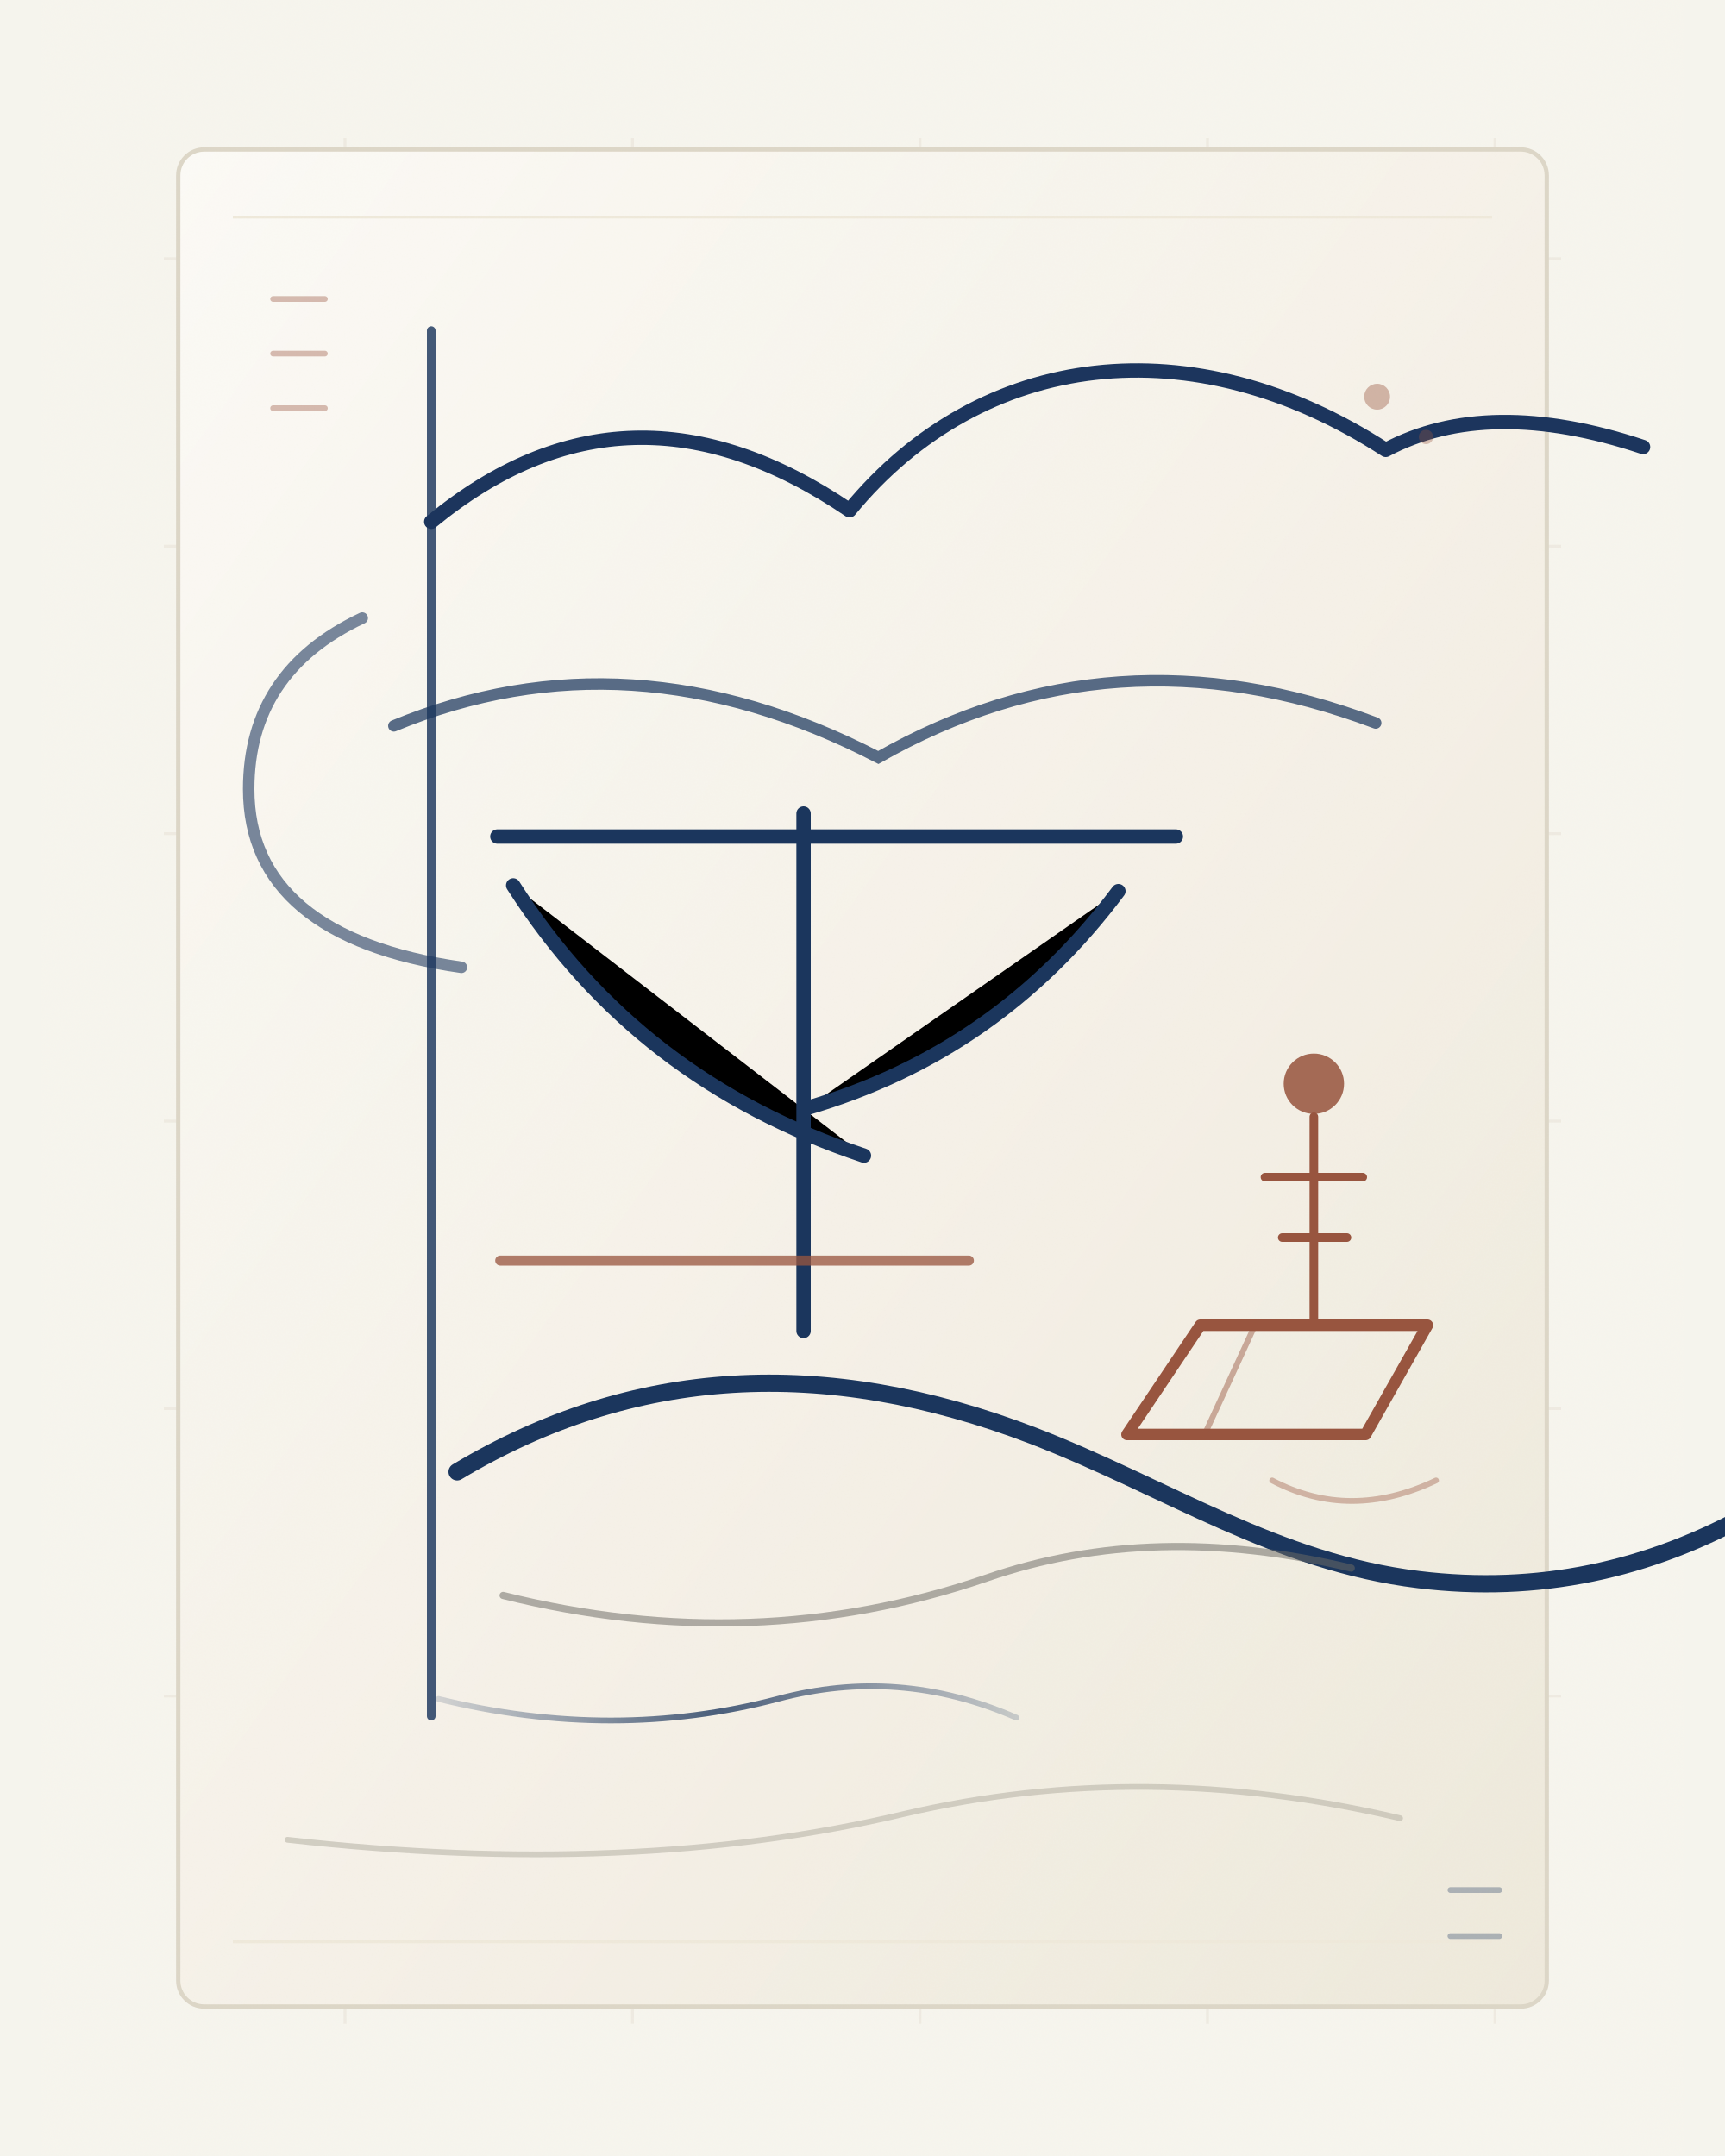
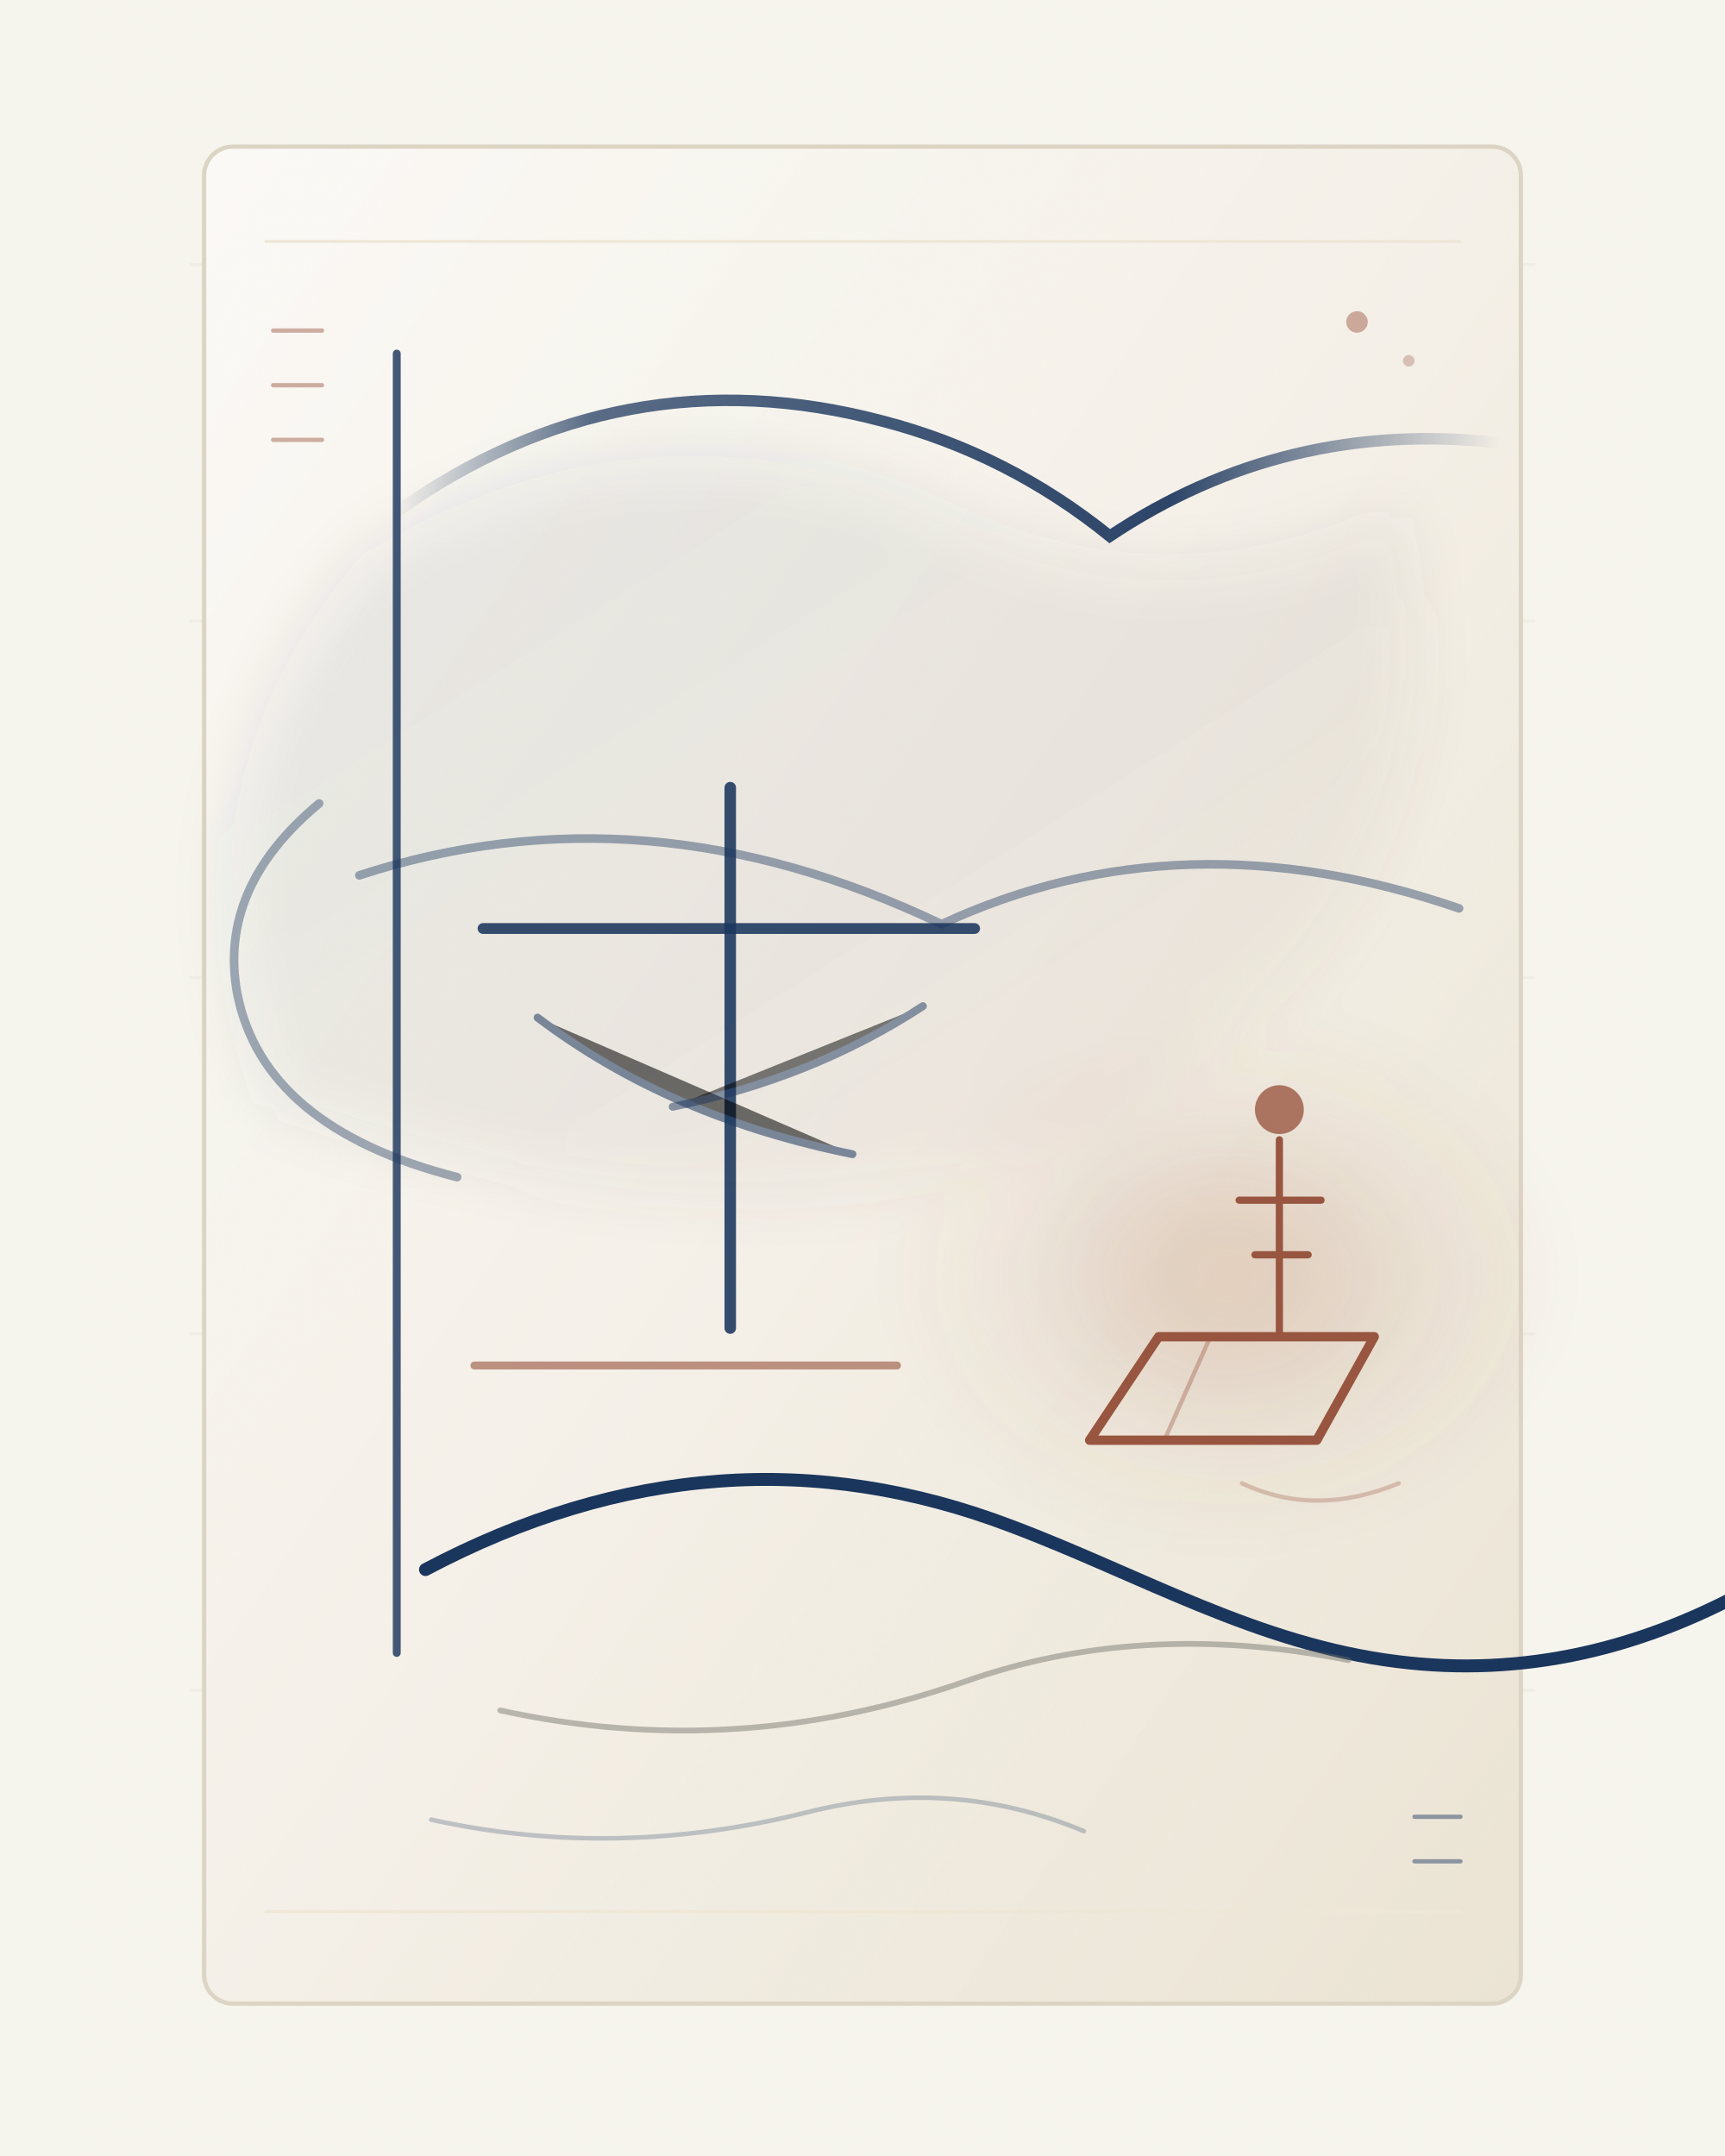
<svg xmlns="http://www.w3.org/2000/svg" viewBox="0 0 1200 1500" role="img" aria-labelledby="title desc">
  <defs>
    <linearGradient id="paper" x1="0" x2="1" y1="0" y2="1">
-       <stop offset="0" stop-color="#fbfaf6" />
-       <stop offset="0.54" stop-color="#f5f1e8" />
-       <stop offset="1" stop-color="#eee9dc" />
+       <stop offset="0" stop-color="#fbfaf7" />
+       <stop offset="0.52" stop-color="#f4f0e8" />
+       <stop offset="1" stop-color="#ebe4d5" />
    </linearGradient>
-     <linearGradient id="inkFade" x1="0" x2="1" y1="0" y2="0">
-       <stop offset="0" stop-color="#1b365d" stop-opacity="0.16" />
-       <stop offset="0.48" stop-color="#1b365d" stop-opacity="0.78" />
-       <stop offset="1" stop-color="#1b365d" stop-opacity="0.2" />
+     <linearGradient id="inkLine" x1="0" x2="1" y1="0" y2="0">
+       <stop offset="0" stop-color="#1b365d" stop-opacity="0" />
+       <stop offset="0.18" stop-color="#1b365d" stop-opacity="0.72" />
+       <stop offset="0.7" stop-color="#1b365d" stop-opacity="0.92" />
+       <stop offset="1" stop-color="#1b365d" stop-opacity="0" />
    </linearGradient>
+     <linearGradient id="paperWash" x1="0" x2="1" y1="0" y2="1">
+       <stop offset="0" stop-color="#1b365d" stop-opacity="0.09" />
+       <stop offset="0.62" stop-color="#6b6a64" stop-opacity="0.08" />
+       <stop offset="1" stop-color="#98553f" stop-opacity="0.04" />
+     </linearGradient>
+     <radialGradient id="lampGlow" cx="50%" cy="50%" r="50%">
+       <stop offset="0" stop-color="#c48a68" stop-opacity="0.32" />
+       <stop offset="0.55" stop-color="#98553f" stop-opacity="0.08" />
+       <stop offset="1" stop-color="#98553f" stop-opacity="0" />
+     </radialGradient>
    <filter id="paperGrain" x="-10%" y="-10%" width="120%" height="120%">
-       <feTurbulence baseFrequency="0.9" numOctaves="2" seed="7" type="fractalNoise" result="noise" />
-       <feColorMatrix in="noise" type="matrix" values="0 0 0 0 0.94 0 0 0 0 0.9 0 0 0 0 0.82 0 0 0 .14 0" result="grain" />
+       <feTurbulence baseFrequency="0.82" numOctaves="2" seed="23" type="fractalNoise" result="noise" />
+       <feColorMatrix in="noise" type="matrix" values="0 0 0 0 0.95 0 0 0 0 0.91 0 0 0 0 0.82 0 0 0 .16 0" result="grain" />
      <feBlend in="SourceGraphic" in2="grain" mode="multiply" />
    </filter>
-     <filter id="softInk" x="-20%" y="-20%" width="140%" height="140%">
-       <feGaussianBlur in="SourceGraphic" stdDeviation="0.16" />
+     <filter id="softWash" x="-25%" y="-25%" width="150%" height="150%">
+       <feGaussianBlur stdDeviation="20" />
    </filter>
  </defs>
  <rect width="1200" height="1500" fill="#f5f4ed" />
-   <g opacity="0.48">
-     <path d="M114 180h972M114 380h972M114 580h972M114 780h972M114 980h972M114 1180h972" stroke="#e4ded0" stroke-width="2" />
-     <path d="M240 96v1312M440 96v1312M640 96v1312M840 96v1312M1040 96v1312" stroke="#e4ded0" stroke-width="2" />
+   <g opacity="0.32">
+     <path d="M132 184h936M132 432h936M132 680h936M132 928h936M132 1176h936" stroke="#e4ded0" stroke-width="2" />
+     <path d="M224 108v1282M472 108v1282M720 108v1282M968 108v1282" stroke="#e4ded0" stroke-width="2" />
  </g>
  <g filter="url(#paperGrain)">
-     <rect x="124" y="104" width="952" height="1292" rx="18" fill="url(#paper)" stroke="#ddd7c8" stroke-width="3" />
-     <path d="M162 151h876M162 1351h876" stroke="#efe9db" stroke-width="2" />
+     <rect x="142" y="102" width="916" height="1292" rx="20" fill="url(#paper)" stroke="#ddd5c5" stroke-width="3" />
+     <path d="M184 168h832M184 1330h832" stroke="#efe7d8" stroke-width="2" />
  </g>
-   <path d="M300 230v964" stroke="#1b365d" stroke-width="6" stroke-linecap="round" opacity="0.82" />
-   <path d="M300 363c91-75 188-78 291-8 92-112 239-129 373-42 47-25 107-26 179-2" fill="none" stroke="#1b365d" stroke-width="10" stroke-linecap="round" stroke-linejoin="round" filter="url(#softInk)" />
-   <path d="M252 430c-53 25-79 65-79 119 0 68 50 110 148 124" fill="none" stroke="#1b365d" stroke-width="8" stroke-linecap="round" opacity="0.58" />
-   <path d="M274 505c109-45 221-38 337 22 109-62 224-70 346-24" fill="none" stroke="#1b365d" stroke-width="8" stroke-linecap="round" opacity="0.72" />
-   <path d="M357 616c58 91 139 153 244 188M778 620c-56 75-128 125-217 151M559 566v360" stroke="#1b365d" stroke-width="10" stroke-linecap="round" />
-   <path d="M346 582h472" stroke="#1b365d" stroke-width="10" stroke-linecap="round" />
-   <path d="M348 877h326" stroke="#98553f" stroke-width="7" stroke-linecap="round" opacity="0.76" />
-   <path d="M318 1024c122-73 255-81 401-25 93 36 169 88 268 100 82 10 160-6 234-48" fill="none" stroke="#1b365d" stroke-width="12" stroke-linecap="round" />
-   <path d="M350 1110c116 29 228 25 336-12 78-27 162-29 254-7" fill="none" stroke="#6b6a64" stroke-width="5" stroke-linecap="round" opacity="0.52" />
-   <path d="M305 1182c81 20 160 20 236 0 56-15 111-11 166 13" fill="none" stroke="url(#inkFade)" stroke-width="4" stroke-linecap="round" />
+   <g filter="url(#softWash)" opacity="0.96">
+     <path d="M252 386c136-82 273-91 411-26 103 48 206 47 309-4 37 169-14 300-153 394-154 103-365 109-634 17-49-146-27-273 67-381Z" fill="url(#paperWash)" />
+     <ellipse cx="854" cy="888" rx="230" ry="180" fill="url(#lampGlow)" />
+   </g>
+   <path d="M276 246v904" stroke="#1b365d" stroke-width="5.5" stroke-linecap="round" opacity="0.82" />
+   <path d="M276 356c104-74 217-95 338-63 58 15 111 42 158 80 81-54 171-76 270-65" fill="none" stroke="url(#inkLine)" stroke-width="8" stroke-linecap="round" />
+   <path d="M222 559c-47 39-66 83-57 132 12 62 63 105 153 128" fill="none" stroke="#1b365d" stroke-width="6" stroke-linecap="round" opacity="0.4" />
+   <path d="M250 609c132-43 267-32 405 34 112-52 232-55 360-11" fill="none" stroke="#1b365d" stroke-width="6" stroke-linecap="round" opacity="0.42" />
+   <g stroke="#1b365d" stroke-linecap="round" stroke-linejoin="round">
+     <path d="M508 548v376" stroke-width="8" opacity="0.88" />
+     <path d="M336 646h342" stroke-width="7.5" opacity="0.88" />
+     <path d="M374 708c62 47 135 78 219 95" stroke-width="5.5" opacity="0.55" />
+     <path d="M642 700c-52 34-110 57-174 70" stroke-width="5.5" opacity="0.5" />
+   </g>
+   <path d="M330 950h294" stroke="#98553f" stroke-width="5.5" stroke-linecap="round" opacity="0.62" />
+   <path d="M296 1092c136-72 272-82 408-30 90 34 171 82 268 94 87 11 172-8 255-56" fill="none" stroke="#1b365d" stroke-width="9" stroke-linecap="round" />
+   <path d="M348 1190c110 24 217 17 323-20 82-29 171-34 267-15" fill="none" stroke="#6b6a64" stroke-width="4" stroke-linecap="round" opacity="0.44" />
+   <path d="M300 1266c86 19 173 17 261-5 67-17 131-13 193 13" fill="none" stroke="#1b365d" stroke-width="3.2" stroke-linecap="round" opacity="0.25" />
  <g stroke="#98553f" stroke-linecap="round" stroke-linejoin="round">
-     <path d="M835 922h158l-43 76H784l51-76Z" fill="none" stroke-width="8" />
-     <path d="M873 922l-35 76" stroke-width="4" opacity="0.46" />
-     <path d="M914 777v145" stroke-width="6" />
-     <path d="M880 819h68M892 861h45" stroke-width="6" />
-     <circle cx="914" cy="754" r="21" fill="#98553f" stroke="none" opacity="0.86" />
-     <path d="M885 1030c36 19 74 19 114 0" fill="none" stroke-width="4" opacity="0.38" />
+     <path d="M806 930h150l-40 72H758l48-72Z" fill="none" stroke-width="6.5" />
+     <path d="M842 930l-32 72" stroke-width="3" opacity="0.36" />
+     <path d="M890 793v137" stroke-width="5" />
+     <path d="M862 835h57M873 873h37" stroke-width="5" />
+     <circle cx="890" cy="772" r="17" fill="#98553f" stroke="none" opacity="0.78" />
+     <path d="M864 1032c34 16 70 16 109 0" fill="none" stroke-width="3" opacity="0.3" />
  </g>
-   <path d="M200 1280c160 18 303 12 429-18 111-26 226-25 345 3" fill="none" stroke="#b3afa3" stroke-width="4" stroke-linecap="round" opacity="0.54" />
-   <path d="M190 208h36M190 246h36M190 284h36" stroke="#98553f" stroke-width="4" stroke-linecap="round" opacity="0.38" />
-   <circle cx="958" cy="276" r="9" fill="#98553f" opacity="0.4" />
-   <circle cx="992" cy="304" r="5" fill="#98553f" opacity="0.33" />
-   <path d="M1009 1315h34M1009 1347h34" stroke="#1b365d" stroke-width="4" stroke-linecap="round" opacity="0.32" />
+   <g opacity="0.46">
+     <path d="M190 230h34M190 268h34M190 306h34" stroke="#98553f" stroke-width="3" stroke-linecap="round" />
+     <circle cx="944" cy="224" r="7.5" fill="#98553f" />
+     <circle cx="980" cy="251" r="4" fill="#98553f" opacity="0.68" />
+     <path d="M984 1264h32M984 1295h32" stroke="#1b365d" stroke-width="3" stroke-linecap="round" />
+   </g>
</svg>
